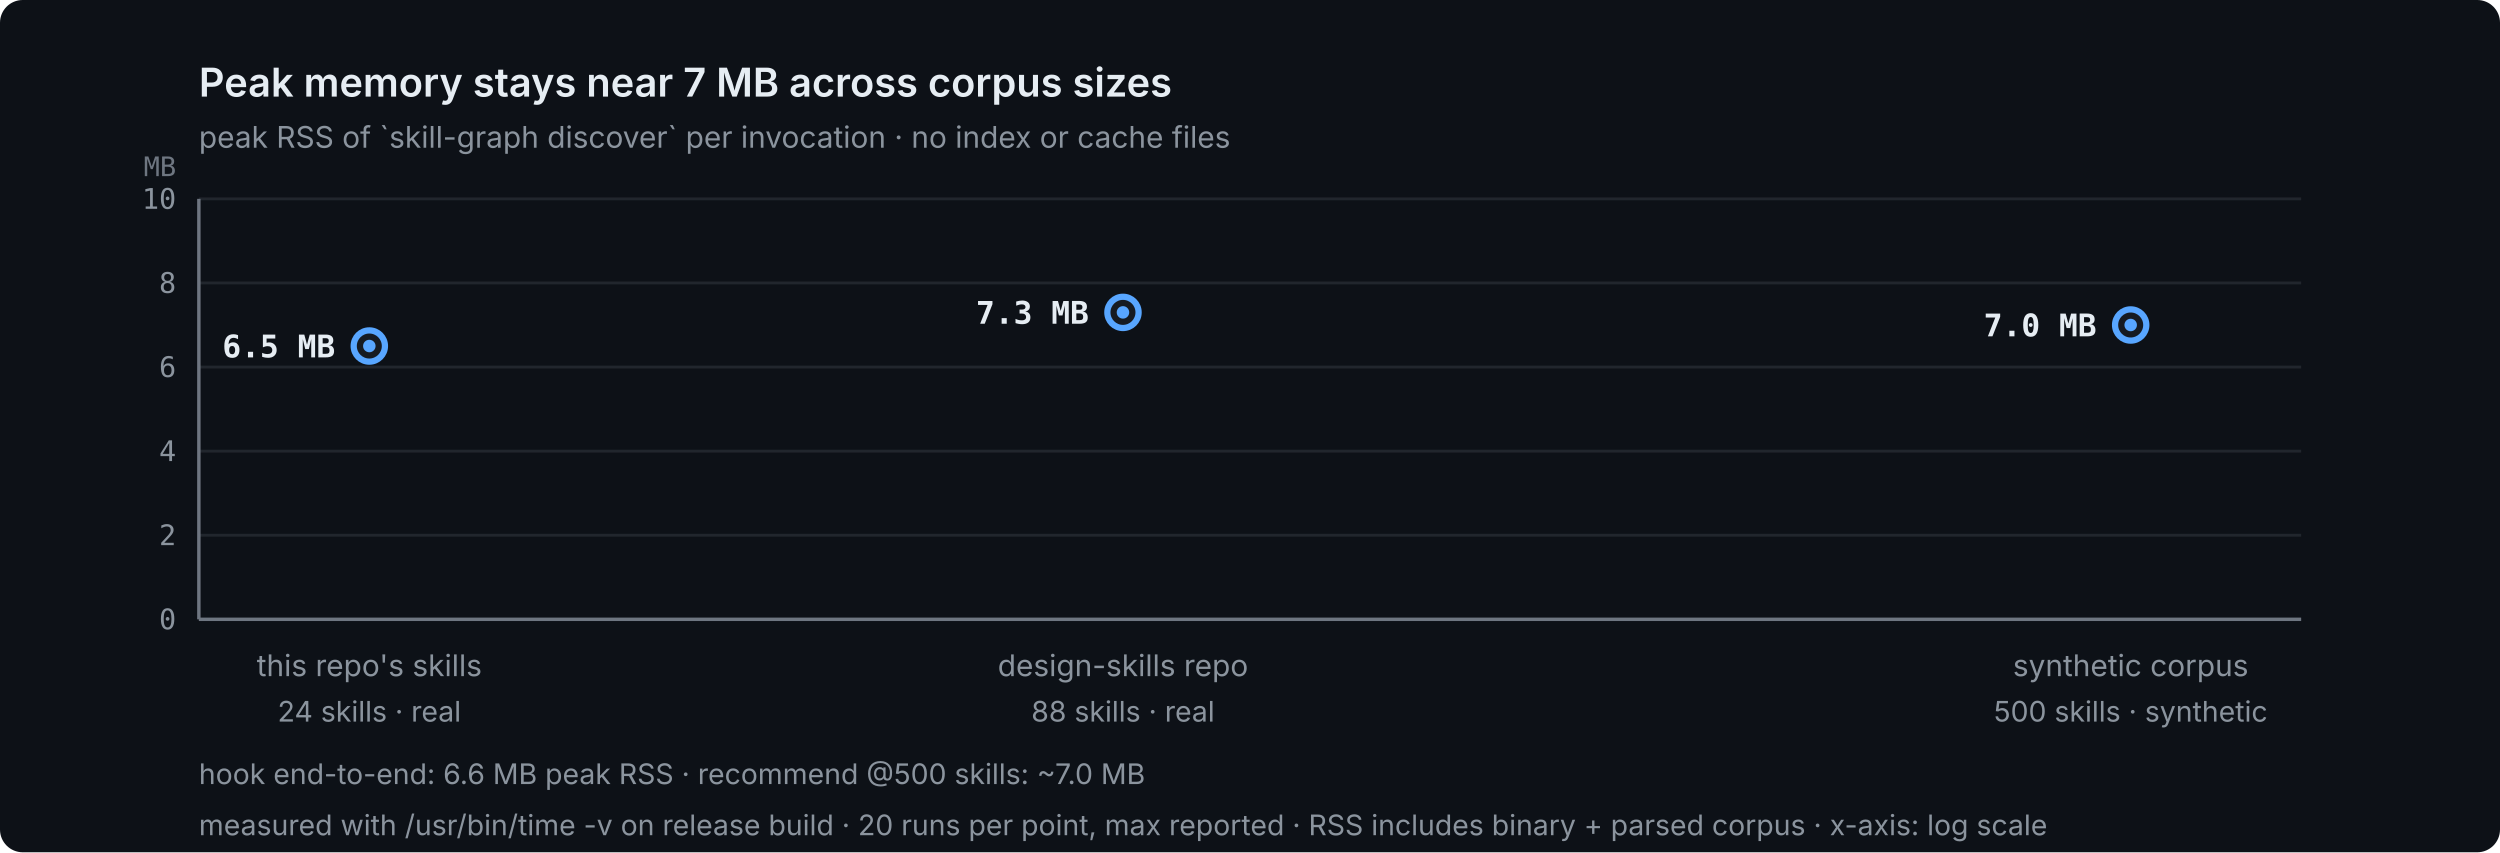
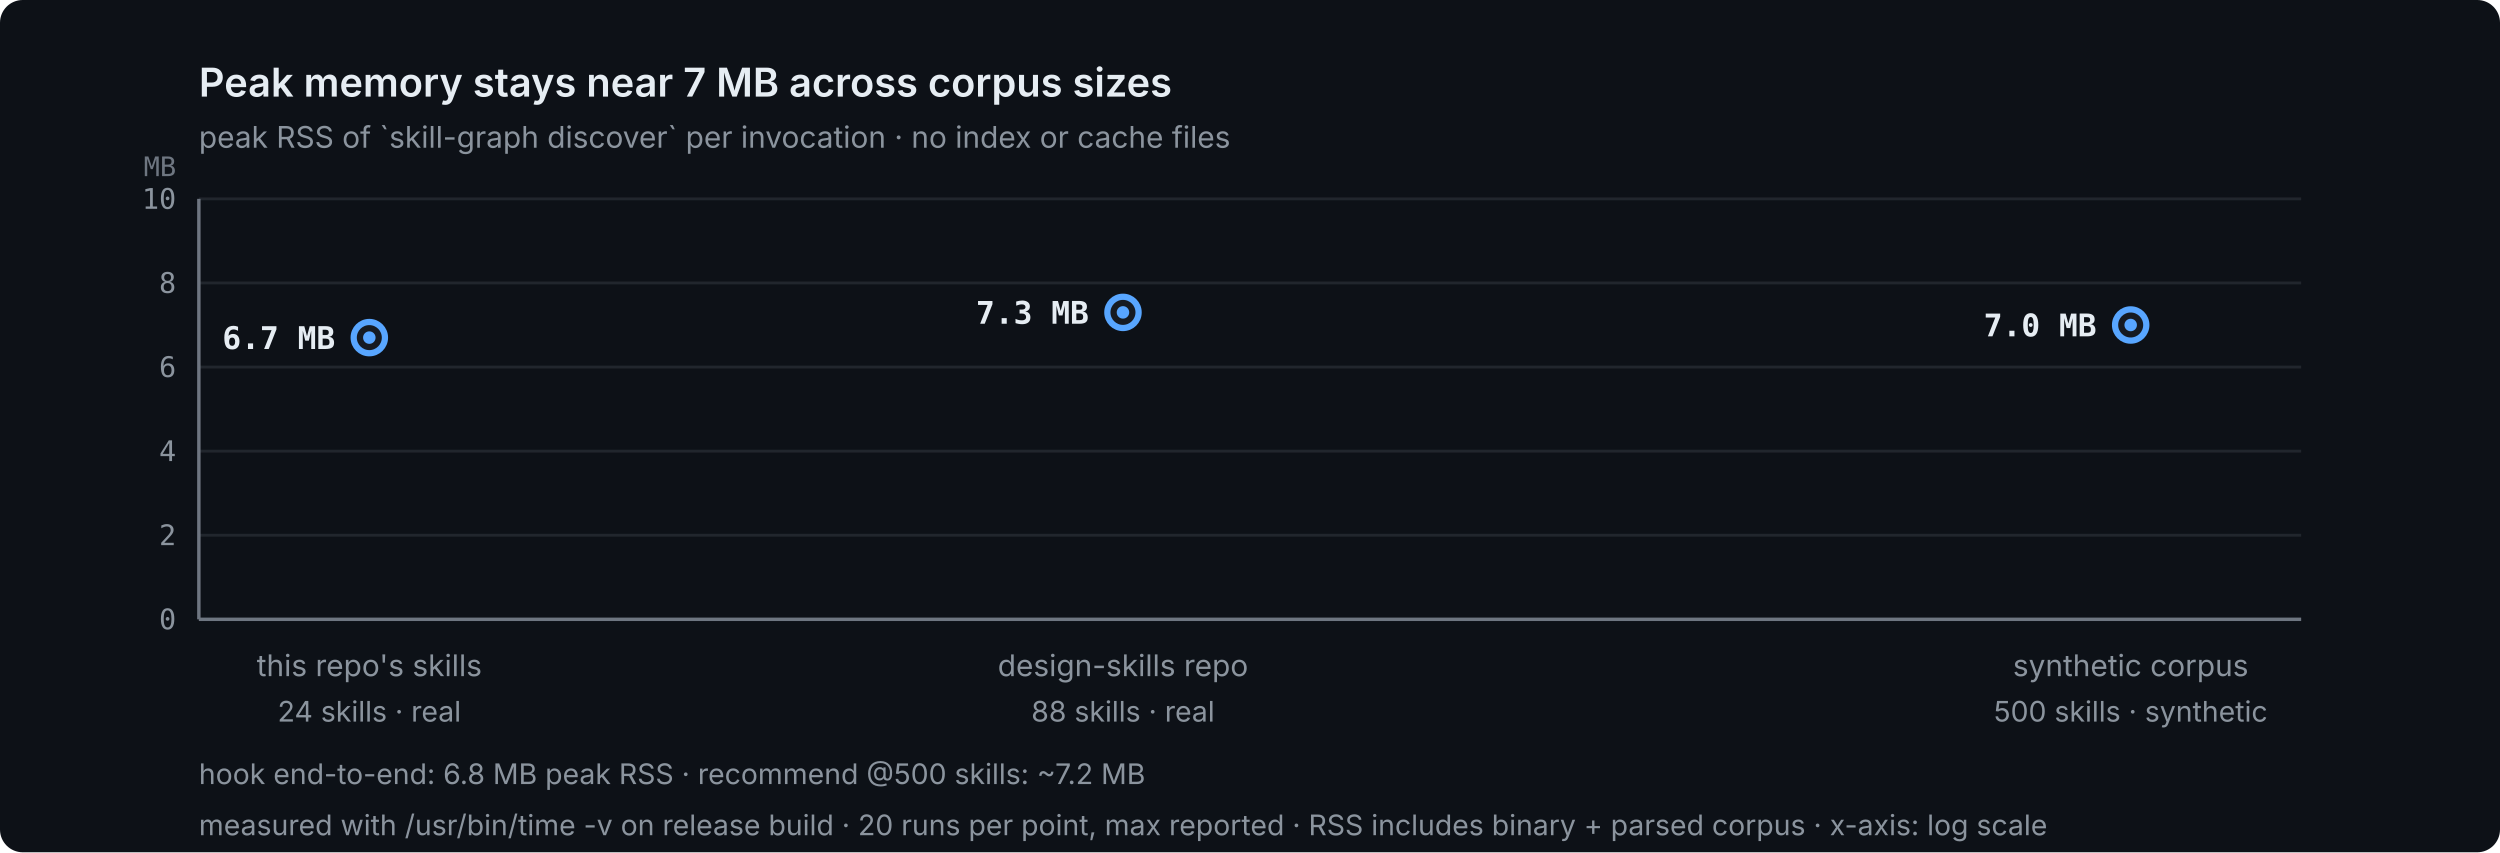
<svg xmlns="http://www.w3.org/2000/svg" width="880" height="300" viewBox="0 0 880 300" role="img" font-family="ui-sans-serif,system-ui,-apple-system,'Segoe UI',sans-serif">
  <rect width="880" height="300" fill="#0d1117" rx="8" />
  <g fill="#e6edf3">
    <text x="70" y="34" font-size="14" fill="#e6edf3" text-anchor="start" font-family="ui-sans-serif,system-ui,-apple-system,'Segoe UI',sans-serif" opacity="1.0" font-weight="600">Peak memory stays near 7 MB across corpus sizes</text>
    <text x="70" y="52" font-size="10.5" fill="#8b949e" text-anchor="start" font-family="ui-sans-serif,system-ui,-apple-system,'Segoe UI',sans-serif" opacity="1.0">peak RSS of `skill-graph discover` per invocation · no index or cache files</text>
    <line x1="70" y1="218.0" x2="810" y2="218.0" stroke="#21262d" stroke-width="1" opacity="1.0" />
    <text x="62" y="221.5" font-size="10" fill="#8b949e" text-anchor="end" font-family="ui-monospace,'SF Mono',Menlo,Consolas,monospace" opacity="1.0">0</text>
    <line x1="70" y1="188.4" x2="810" y2="188.4" stroke="#21262d" stroke-width="1" opacity="1.0" />
    <text x="62" y="191.9" font-size="10" fill="#8b949e" text-anchor="end" font-family="ui-monospace,'SF Mono',Menlo,Consolas,monospace" opacity="1.0">2</text>
    <line x1="70" y1="158.8" x2="810" y2="158.8" stroke="#21262d" stroke-width="1" opacity="1.0" />
    <text x="62" y="162.3" font-size="10" fill="#8b949e" text-anchor="end" font-family="ui-monospace,'SF Mono',Menlo,Consolas,monospace" opacity="1.0">4</text>
    <line x1="70" y1="129.2" x2="810" y2="129.2" stroke="#21262d" stroke-width="1" opacity="1.0" />
    <text x="62" y="132.7" font-size="10" fill="#8b949e" text-anchor="end" font-family="ui-monospace,'SF Mono',Menlo,Consolas,monospace" opacity="1.0">6</text>
    <line x1="70" y1="99.6" x2="810" y2="99.6" stroke="#21262d" stroke-width="1" opacity="1.0" />
    <text x="62" y="103.1" font-size="10" fill="#8b949e" text-anchor="end" font-family="ui-monospace,'SF Mono',Menlo,Consolas,monospace" opacity="1.0">8</text>
    <line x1="70" y1="70.0" x2="810" y2="70.0" stroke="#21262d" stroke-width="1" opacity="1.0" />
    <text x="62" y="73.5" font-size="10" fill="#8b949e" text-anchor="end" font-family="ui-monospace,'SF Mono',Menlo,Consolas,monospace" opacity="1.0">10</text>
    <text x="62" y="62" font-size="9.5" fill="#6e7681" text-anchor="end" font-family="ui-monospace,'SF Mono',Menlo,Consolas,monospace" opacity="1.0">MB</text>
    <line x1="70" y1="218" x2="810" y2="218" stroke="#6e7681" stroke-width="1.2" opacity="1.0" />
    <line x1="70" y1="70" x2="70" y2="218" stroke="#6e7681" stroke-width="1.2" opacity="1.0" />
-     <circle cx="130.0" cy="121.8" r="5.5" fill="#161b22" stroke="#58a6ff" stroke-width="2.2" />
-     <circle cx="130.0" cy="121.8" r="2.2" fill="#58a6ff" />
-     <text x="118.0" y="125.8" font-size="11" fill="#e6edf3" text-anchor="end" font-family="ui-monospace,'SF Mono',Menlo,Consolas,monospace" opacity="1.0" font-weight="600">6.5 MB</text>
+     <circle cx="130.0" cy="118.84" r="5.5" fill="#161b22" stroke="#58a6ff" stroke-width="2.2" />
+     <circle cx="130.0" cy="118.84" r="2.2" fill="#58a6ff" />
+     <text x="118.0" y="122.84" font-size="11" fill="#e6edf3" text-anchor="end" font-family="ui-monospace,'SF Mono',Menlo,Consolas,monospace" opacity="1.0" font-weight="600">6.7 MB</text>
    <text x="130.0" y="238" font-size="10.5" fill="#8b949e" text-anchor="middle" font-family="ui-sans-serif,system-ui,-apple-system,'Segoe UI',sans-serif" opacity="1.0">this repo's skills</text>
    <text x="130.0" y="254" font-size="10" fill="#8b949e" text-anchor="middle" font-family="ui-sans-serif,system-ui,-apple-system,'Segoe UI',sans-serif" opacity="1.0">24 skills · real</text>
    <circle cx="395.286" cy="109.96" r="5.5" fill="#161b22" stroke="#58a6ff" stroke-width="2.2" />
    <circle cx="395.286" cy="109.96" r="2.2" fill="#58a6ff" />
    <text x="383.286" y="113.96" font-size="11" fill="#e6edf3" text-anchor="end" font-family="ui-monospace,'SF Mono',Menlo,Consolas,monospace" opacity="1.0" font-weight="600">7.3 MB</text>
    <text x="395.286" y="238" font-size="10.5" fill="#8b949e" text-anchor="middle" font-family="ui-sans-serif,system-ui,-apple-system,'Segoe UI',sans-serif" opacity="1.0">design-skills repo</text>
    <text x="395.286" y="254" font-size="10" fill="#8b949e" text-anchor="middle" font-family="ui-sans-serif,system-ui,-apple-system,'Segoe UI',sans-serif" opacity="1.0">88 skills · real</text>
    <circle cx="750.0" cy="114.4" r="5.5" fill="#161b22" stroke="#58a6ff" stroke-width="2.2" />
    <circle cx="750.0" cy="114.4" r="2.2" fill="#58a6ff" />
    <text x="738.0" y="118.4" font-size="11" fill="#e6edf3" text-anchor="end" font-family="ui-monospace,'SF Mono',Menlo,Consolas,monospace" opacity="1.0" font-weight="600">7.0 MB</text>
    <text x="750.0" y="238" font-size="10.5" fill="#8b949e" text-anchor="middle" font-family="ui-sans-serif,system-ui,-apple-system,'Segoe UI',sans-serif" opacity="1.0">synthetic corpus</text>
    <text x="750.0" y="254" font-size="10" fill="#8b949e" text-anchor="middle" font-family="ui-sans-serif,system-ui,-apple-system,'Segoe UI',sans-serif" opacity="1.0">500 skills · synthetic</text>
-     <text x="70" y="276" font-size="10" fill="#8b949e" text-anchor="start" font-family="ui-sans-serif,system-ui,-apple-system,'Segoe UI',sans-serif" opacity="1.0">hook end-to-end: 6.6 MB peak RSS · recommend @500 skills: ~7.0 MB</text>
+     <text x="70" y="276" font-size="10" fill="#8b949e" text-anchor="start" font-family="ui-sans-serif,system-ui,-apple-system,'Segoe UI',sans-serif" opacity="1.0">hook end-to-end: 6.8 MB peak RSS · recommend @500 skills: ~7.2 MB</text>
    <text x="70" y="294" font-size="10" fill="#8b949e" text-anchor="start" font-family="ui-sans-serif,system-ui,-apple-system,'Segoe UI',sans-serif" opacity="1.0">measured with /usr/bin/time -v on release build · 20 runs per point, max reported · RSS includes binary + parsed corpus · x-axis: log scale</text>
  </g>
</svg>
